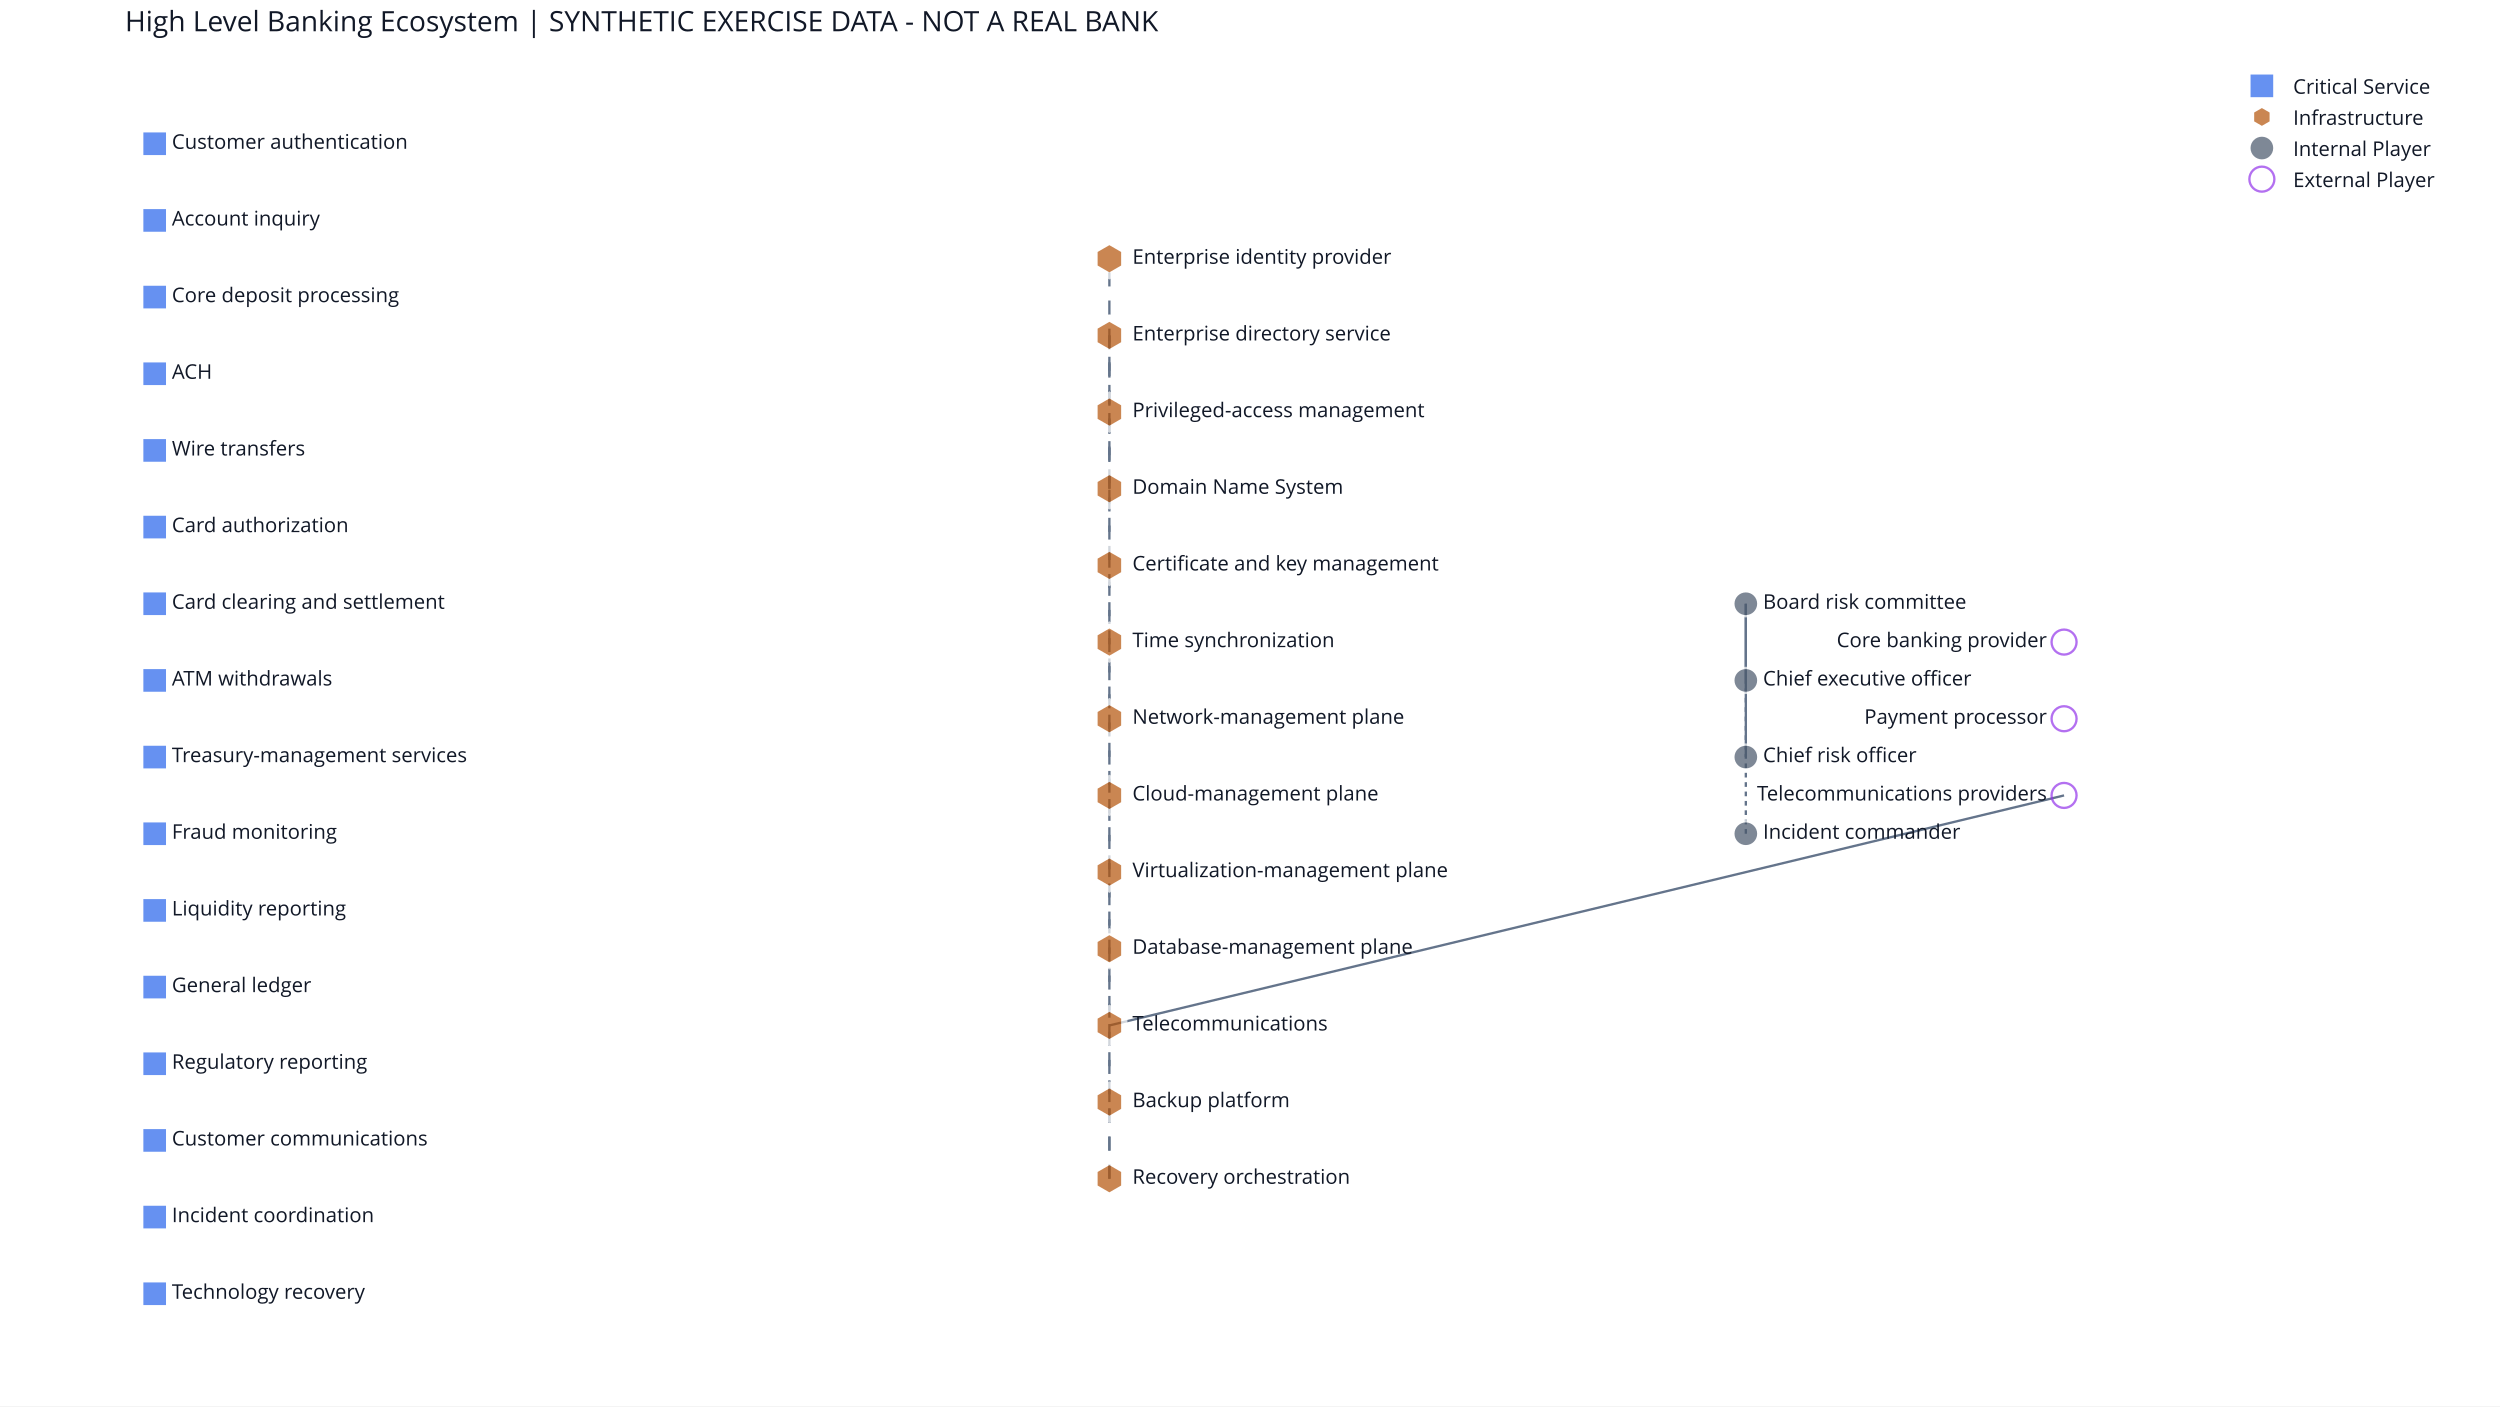
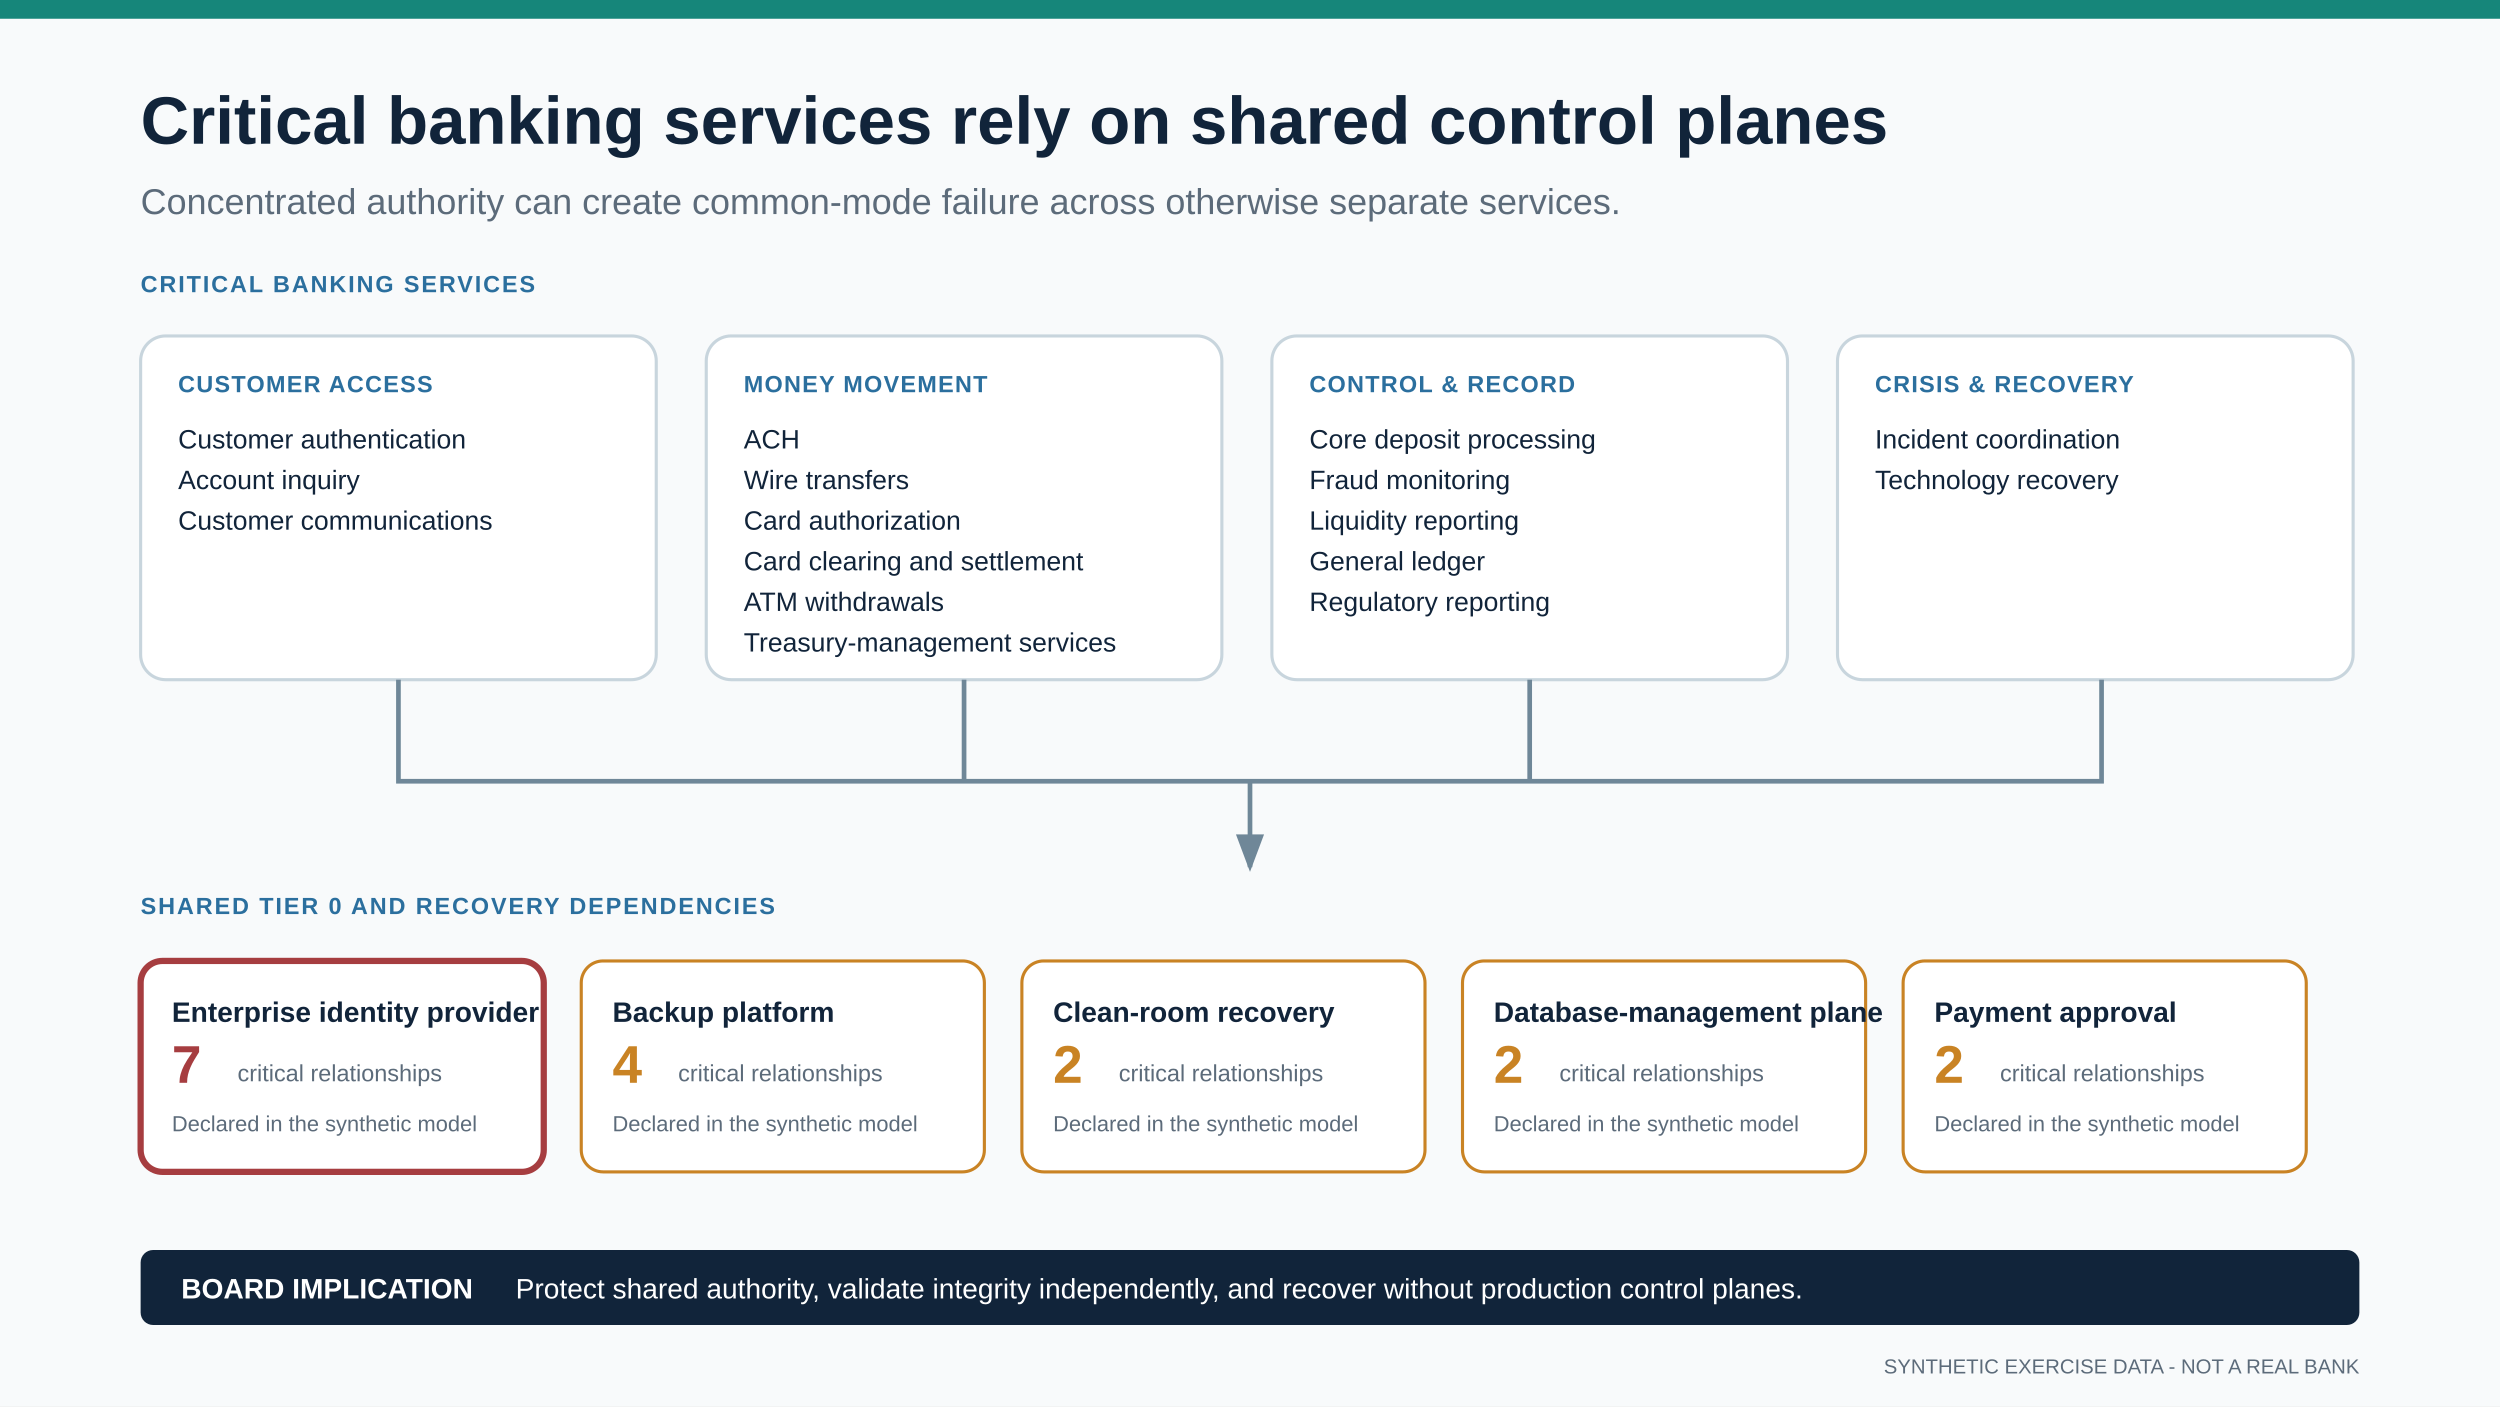
- <svg xmlns="http://www.w3.org/2000/svg" class="main-svg" width="1600" height="900" style="" viewBox="0 0 1600 900">
-   <rect x="0" y="0" width="1600" height="900" style="fill: rgb(255, 255, 255); fill-opacity: 1;" />
-   <defs id="defs-acd46b">
-     <g class="clips">
-       <clipPath id="clipacd46bxyplot" class="plotclip">
-         <rect width="1380" height="840" />
-       </clipPath>
-       <clipPath class="axesclip" id="clipacd46bx">
-         <rect x="20" y="0" width="1380" height="900" />
-       </clipPath>
-       <clipPath class="axesclip" id="clipacd46by">
-         <rect x="0" y="40" width="1600" height="840" />
-       </clipPath>
-       <clipPath class="axesclip" id="clipacd46bxy">
-         <rect x="20" y="40" width="1380" height="840" />
-       </clipPath>
-     </g>
-     <g class="gradients" />
-     <g class="patterns" />
+ <svg xmlns="http://www.w3.org/2000/svg" width="1600" height="900" viewBox="0 0 1600 900" role="img" aria-labelledby="title desc">
+   <rect width="1600" height="900" fill="#F8FAFB" />
+   <rect x="0" y="0" width="1600" height="12" fill="#16867A" />
+   <text x="90" y="92" font-family="Arial" font-size="43" font-weight="700" fill="#11243A">Critical banking services rely on shared control planes</text>
+   <text x="90" y="137" font-family="Arial" font-size="23" fill="#5C6B7A">Concentrated authority can create common-mode failure across otherwise separate services.</text>
+   <text x="90" y="187" font-family="Arial" font-size="15" font-weight="700" letter-spacing="1.2" fill="#2B6F9E">CRITICAL BANKING SERVICES</text>
+   <rect x="90" y="215" width="330" height="220" rx="16" fill="#FFFFFF" stroke="#C8D5DD" stroke-width="2" />
+   <text x="114" y="251" font-family="Arial" font-size="15" font-weight="700" letter-spacing=".8" fill="#2B6F9E">CUSTOMER ACCESS</text>
+   <text x="114" y="287" font-family="Arial" font-size="17" fill="#11243A">Customer authentication</text>
+   <text x="114" y="313" font-family="Arial" font-size="17" fill="#11243A">Account inquiry</text>
+   <text x="114" y="339" font-family="Arial" font-size="17" fill="#11243A">Customer communications</text>
+   <rect x="452" y="215" width="330" height="220" rx="16" fill="#FFFFFF" stroke="#C8D5DD" stroke-width="2" />
+   <text x="476" y="251" font-family="Arial" font-size="15" font-weight="700" letter-spacing=".8" fill="#2B6F9E">MONEY MOVEMENT</text>
+   <text x="476" y="287" font-family="Arial" font-size="17" fill="#11243A">ACH</text>
+   <text x="476" y="313" font-family="Arial" font-size="17" fill="#11243A">Wire transfers</text>
+   <text x="476" y="339" font-family="Arial" font-size="17" fill="#11243A">Card authorization</text>
+   <text x="476" y="365" font-family="Arial" font-size="17" fill="#11243A">Card clearing and settlement</text>
+   <text x="476" y="391" font-family="Arial" font-size="17" fill="#11243A">ATM withdrawals</text>
+   <text x="476" y="417" font-family="Arial" font-size="17" fill="#11243A">Treasury-management services</text>
+   <rect x="814" y="215" width="330" height="220" rx="16" fill="#FFFFFF" stroke="#C8D5DD" stroke-width="2" />
+   <text x="838" y="251" font-family="Arial" font-size="15" font-weight="700" letter-spacing=".8" fill="#2B6F9E">CONTROL &amp; RECORD</text>
+   <text x="838" y="287" font-family="Arial" font-size="17" fill="#11243A">Core deposit processing</text>
+   <text x="838" y="313" font-family="Arial" font-size="17" fill="#11243A">Fraud monitoring</text>
+   <text x="838" y="339" font-family="Arial" font-size="17" fill="#11243A">Liquidity reporting</text>
+   <text x="838" y="365" font-family="Arial" font-size="17" fill="#11243A">General ledger</text>
+   <text x="838" y="391" font-family="Arial" font-size="17" fill="#11243A">Regulatory reporting</text>
+   <rect x="1176" y="215" width="330" height="220" rx="16" fill="#FFFFFF" stroke="#C8D5DD" stroke-width="2" />
+   <text x="1200" y="251" font-family="Arial" font-size="15" font-weight="700" letter-spacing=".8" fill="#2B6F9E">CRISIS &amp; RECOVERY</text>
+   <text x="1200" y="287" font-family="Arial" font-size="17" fill="#11243A">Incident coordination</text>
+   <text x="1200" y="313" font-family="Arial" font-size="17" fill="#11243A">Technology recovery</text>
+   <path d="M255 435 V500 H1345 V435 M617 435 V500 M979 435 V500" fill="none" stroke="#6F8798" stroke-width="3" />
+   <path d="M800 500 V555" fill="none" stroke="#6F8798" stroke-width="3" marker-end="url(#arrow)" />
+   <defs>
+     <marker id="arrow" markerWidth="10" markerHeight="10" refX="7" refY="3" orient="auto">
+       <path d="M0,0 L0,6 L8,3 z" fill="#6F8798" />
+     </marker>
  </defs>
-   <g class="bglayer" />
-   <g class="layer-below">
-     <g class="imagelayer" />
-     <g class="shapelayer" />
-   </g>
-   <g class="cartesianlayer">
-     <g class="subplot xy">
-       <g class="layer-subplot">
-         <g class="shapelayer" />
-         <g class="imagelayer" />
-       </g>
-       <g class="minor-gridlayer">
-         <g class="x" />
-         <g class="y" />
-       </g>
-       <g class="gridlayer">
-         <g class="x" />
-         <g class="y" />
-       </g>
-       <g class="zerolinelayer" />
-       <g class="layer-between">
-         <g class="shapelayer" />
-         <g class="imagelayer" />
-       </g>
-       <path class="xlines-below" />
-       <path class="ylines-below" />
-       <g class="overlines-below" />
-       <g class="xaxislayer-below" />
-       <g class="yaxislayer-below" />
-       <g class="overaxes-below" />
-       <g class="overplot">
-         <g class="xy" transform="translate(20,40)" clip-path="url(#clipacd46bxyplot)">
-           <g class="scatterlayer mlayer">
-             <g class="trace scatter trace774e25" style="stroke-miterlimit: 2; opacity: 1;">
-               <g class="fills" />
-               <g class="errorbars" />
-               <g class="lines">
-                 <path class="js-line" d="M690,665.33L690,125.6" style="vector-effect: none; fill: none; stroke: rgb(100, 116, 139); stroke-opacity: 1; stroke-dasharray: 9px, 9px; stroke-width: 1.5px; opacity: 1;" />
-               </g>
-               <g class="points" />
-               <g class="text" />
-             </g>
-             <g class="trace scatter trace614f77" style="stroke-miterlimit: 2; opacity: 1;">
-               <g class="fills" />
-               <g class="errorbars" />
-               <g class="lines">
-                 <path class="js-line" d="M690,714.4L690,272.8" style="vector-effect: none; fill: none; stroke: rgb(100, 116, 139); stroke-opacity: 1; stroke-dasharray: 9px, 9px; stroke-width: 1.5px; opacity: 1;" />
-               </g>
-               <g class="points" />
-               <g class="text" />
-             </g>
-             <g class="trace scatter trace71687f" style="stroke-miterlimit: 2; opacity: 1;">
-               <g class="fills" />
-               <g class="errorbars" />
-               <g class="lines">
-                 <path class="js-line" d="M690,714.4L690,665.33" style="vector-effect: none; fill: none; stroke: rgb(100, 116, 139); stroke-opacity: 1; stroke-dasharray: 9px, 9px; stroke-width: 1.5px; opacity: 1;" />
-               </g>
-               <g class="points" />
-               <g class="text" />
-             </g>
-             <g class="trace scatter traced621ea" style="stroke-miterlimit: 2; opacity: 1;">
-               <g class="fills" />
-               <g class="errorbars" />
-               <g class="lines">
-                 <path class="js-line" d="M1097.33,493.6L1097.33,395.47" style="vector-effect: none; fill: none; stroke: rgb(100, 116, 139); stroke-opacity: 1; stroke-dasharray: 3px, 3px; stroke-width: 1.5px; opacity: 1;" />
-               </g>
-               <g class="points" />
-               <g class="text" />
-             </g>
-             <g class="trace scatter tracedb0641" style="stroke-miterlimit: 2; opacity: 1;">
-               <g class="fills" />
-               <g class="errorbars" />
-               <g class="lines">
-                 <path class="js-line" d="M1097.33,395.47L1097.33,346.4" style="vector-effect: none; fill: none; stroke: rgb(100, 116, 139); stroke-opacity: 1; stroke-width: 1.5px; opacity: 1;" />
-               </g>
-               <g class="points" />
-               <g class="text" />
-             </g>
-             <g class="trace scatter tracee22a9a" style="stroke-miterlimit: 2; opacity: 1;">
-               <g class="fills" />
-               <g class="errorbars" />
-               <g class="lines">
-                 <path class="js-line" d="M1097.33,444.53L1097.33,346.4" style="vector-effect: none; fill: none; stroke: rgb(100, 116, 139); stroke-opacity: 1; stroke-width: 1.5px; opacity: 1;" />
-               </g>
-               <g class="points" />
-               <g class="text" />
-             </g>
-             <g class="trace scatter trace9b1971" style="stroke-miterlimit: 2; opacity: 1;">
-               <g class="fills" />
-               <g class="errorbars" />
-               <g class="lines">
-                 <path class="js-line" d="M1301,469.07L690,616.27" style="vector-effect: none; fill: none; stroke: rgb(100, 116, 139); stroke-opacity: 1; stroke-width: 1.5px; opacity: 1;" />
-               </g>
-               <g class="points" />
-               <g class="text" />
-             </g>
-             <g class="trace scatter tracea01805" style="stroke-miterlimit: 2; opacity: 1;">
-               <g class="fills" />
-               <g class="errorbars" />
-               <g class="lines">
-                 <path class="js-line" d="M690,272.8L690,174.67" style="vector-effect: none; fill: none; stroke: rgb(100, 116, 139); stroke-opacity: 1; stroke-dasharray: 9px, 9px; stroke-width: 1.5px; opacity: 1;" />
-               </g>
-               <g class="points" />
-               <g class="text" />
-             </g>
-             <g class="trace scatter trace5fda91" style="stroke-miterlimit: 2; opacity: 1;">
-               <g class="fills" />
-               <g class="errorbars" />
-               <g class="lines">
-                 <path class="js-line" d="M690,174.67L690,272.8" style="vector-effect: none; fill: none; stroke: rgb(100, 116, 139); stroke-opacity: 1; stroke-dasharray: 9px, 9px; stroke-width: 1.5px; opacity: 1;" />
-               </g>
-               <g class="points" />
-               <g class="text" />
-             </g>
-             <g class="trace scatter tracebaf6b2" style="stroke-miterlimit: 2; opacity: 1;">
-               <g class="fills" />
-               <g class="errorbars" />
-               <g class="lines" />
-               <g class="points">
-                 <path class="point plotly-customdata" transform="translate(79,52)" d="M8,8H-8V-8H8Z" style="opacity: 0.7; stroke-width: 1.5px; fill: rgb(37, 99, 235); fill-opacity: 1; stroke: rgb(255, 255, 255); stroke-opacity: 1;" />
-                 <path class="point plotly-customdata" transform="translate(79,101.07)" d="M8,8H-8V-8H8Z" style="opacity: 0.7; stroke-width: 1.5px; fill: rgb(37, 99, 235); fill-opacity: 1; stroke: rgb(255, 255, 255); stroke-opacity: 1;" />
-                 <path class="point plotly-customdata" transform="translate(79,150.13)" d="M8,8H-8V-8H8Z" style="opacity: 0.7; stroke-width: 1.5px; fill: rgb(37, 99, 235); fill-opacity: 1; stroke: rgb(255, 255, 255); stroke-opacity: 1;" />
-                 <path class="point plotly-customdata" transform="translate(79,199.2)" d="M8,8H-8V-8H8Z" style="opacity: 0.7; stroke-width: 1.5px; fill: rgb(37, 99, 235); fill-opacity: 1; stroke: rgb(255, 255, 255); stroke-opacity: 1;" />
-                 <path class="point plotly-customdata" transform="translate(79,248.27)" d="M8,8H-8V-8H8Z" style="opacity: 0.7; stroke-width: 1.5px; fill: rgb(37, 99, 235); fill-opacity: 1; stroke: rgb(255, 255, 255); stroke-opacity: 1;" />
-                 <path class="point plotly-customdata" transform="translate(79,297.33)" d="M8,8H-8V-8H8Z" style="opacity: 0.7; stroke-width: 1.5px; fill: rgb(37, 99, 235); fill-opacity: 1; stroke: rgb(255, 255, 255); stroke-opacity: 1;" />
-                 <path class="point plotly-customdata" transform="translate(79,346.4)" d="M8,8H-8V-8H8Z" style="opacity: 0.7; stroke-width: 1.5px; fill: rgb(37, 99, 235); fill-opacity: 1; stroke: rgb(255, 255, 255); stroke-opacity: 1;" />
-                 <path class="point plotly-customdata" transform="translate(79,395.47)" d="M8,8H-8V-8H8Z" style="opacity: 0.7; stroke-width: 1.5px; fill: rgb(37, 99, 235); fill-opacity: 1; stroke: rgb(255, 255, 255); stroke-opacity: 1;" />
-                 <path class="point plotly-customdata" transform="translate(79,444.53)" d="M8,8H-8V-8H8Z" style="opacity: 0.7; stroke-width: 1.5px; fill: rgb(37, 99, 235); fill-opacity: 1; stroke: rgb(255, 255, 255); stroke-opacity: 1;" />
-                 <path class="point plotly-customdata" transform="translate(79,493.6)" d="M8,8H-8V-8H8Z" style="opacity: 0.7; stroke-width: 1.5px; fill: rgb(37, 99, 235); fill-opacity: 1; stroke: rgb(255, 255, 255); stroke-opacity: 1;" />
-                 <path class="point plotly-customdata" transform="translate(79,542.67)" d="M8,8H-8V-8H8Z" style="opacity: 0.7; stroke-width: 1.5px; fill: rgb(37, 99, 235); fill-opacity: 1; stroke: rgb(255, 255, 255); stroke-opacity: 1;" />
-                 <path class="point plotly-customdata" transform="translate(79,591.73)" d="M8,8H-8V-8H8Z" style="opacity: 0.7; stroke-width: 1.5px; fill: rgb(37, 99, 235); fill-opacity: 1; stroke: rgb(255, 255, 255); stroke-opacity: 1;" />
-                 <path class="point plotly-customdata" transform="translate(79,640.8)" d="M8,8H-8V-8H8Z" style="opacity: 0.7; stroke-width: 1.5px; fill: rgb(37, 99, 235); fill-opacity: 1; stroke: rgb(255, 255, 255); stroke-opacity: 1;" />
-                 <path class="point plotly-customdata" transform="translate(79,689.87)" d="M8,8H-8V-8H8Z" style="opacity: 0.7; stroke-width: 1.5px; fill: rgb(37, 99, 235); fill-opacity: 1; stroke: rgb(255, 255, 255); stroke-opacity: 1;" />
-                 <path class="point plotly-customdata" transform="translate(79,738.93)" d="M8,8H-8V-8H8Z" style="opacity: 0.7; stroke-width: 1.5px; fill: rgb(37, 99, 235); fill-opacity: 1; stroke: rgb(255, 255, 255); stroke-opacity: 1;" />
-                 <path class="point plotly-customdata" transform="translate(79,788)" d="M8,8H-8V-8H8Z" style="opacity: 0.7; stroke-width: 1.5px; fill: rgb(37, 99, 235); fill-opacity: 1; stroke: rgb(255, 255, 255); stroke-opacity: 1;" />
-               </g>
-               <g class="text">
-                 <g class="textpoint" transform="translate(11,3.25)">
-                   <text x="79" y="52" text-anchor="start" style="font-family: 'Open Sans', verdana, arial, sans-serif; font-size: 13px; fill: rgb(17, 24, 39); fill-opacity: 1; white-space: pre;">Customer authentication</text>
-                 </g>
-                 <g class="textpoint" transform="translate(11,3.25)">
-                   <text x="79" y="101.07" text-anchor="start" style="font-family: 'Open Sans', verdana, arial, sans-serif; font-size: 13px; fill: rgb(17, 24, 39); fill-opacity: 1; white-space: pre;">Account inquiry</text>
-                 </g>
-                 <g class="textpoint" transform="translate(11,3.25)">
-                   <text x="79" y="150.13" text-anchor="start" style="font-family: 'Open Sans', verdana, arial, sans-serif; font-size: 13px; fill: rgb(17, 24, 39); fill-opacity: 1; white-space: pre;">Core deposit processing</text>
-                 </g>
-                 <g class="textpoint" transform="translate(11,3.25)">
-                   <text x="79" y="199.2" text-anchor="start" style="font-family: 'Open Sans', verdana, arial, sans-serif; font-size: 13px; fill: rgb(17, 24, 39); fill-opacity: 1; white-space: pre;">ACH</text>
-                 </g>
-                 <g class="textpoint" transform="translate(11,3.25)">
-                   <text x="79" y="248.27" text-anchor="start" style="font-family: 'Open Sans', verdana, arial, sans-serif; font-size: 13px; fill: rgb(17, 24, 39); fill-opacity: 1; white-space: pre;">Wire transfers</text>
-                 </g>
-                 <g class="textpoint" transform="translate(11,3.25)">
-                   <text x="79" y="297.33" text-anchor="start" style="font-family: 'Open Sans', verdana, arial, sans-serif; font-size: 13px; fill: rgb(17, 24, 39); fill-opacity: 1; white-space: pre;">Card authorization</text>
-                 </g>
-                 <g class="textpoint" transform="translate(11,3.25)">
-                   <text x="79" y="346.4" text-anchor="start" style="font-family: 'Open Sans', verdana, arial, sans-serif; font-size: 13px; fill: rgb(17, 24, 39); fill-opacity: 1; white-space: pre;">Card clearing and settlement</text>
-                 </g>
-                 <g class="textpoint" transform="translate(11,3.25)">
-                   <text x="79" y="395.47" text-anchor="start" style="font-family: 'Open Sans', verdana, arial, sans-serif; font-size: 13px; fill: rgb(17, 24, 39); fill-opacity: 1; white-space: pre;">ATM withdrawals</text>
-                 </g>
-                 <g class="textpoint" transform="translate(11,3.25)">
-                   <text x="79" y="444.53" text-anchor="start" style="font-family: 'Open Sans', verdana, arial, sans-serif; font-size: 13px; fill: rgb(17, 24, 39); fill-opacity: 1; white-space: pre;">Treasury-management services</text>
-                 </g>
-                 <g class="textpoint" transform="translate(11,3.25)">
-                   <text x="79" y="493.6" text-anchor="start" style="font-family: 'Open Sans', verdana, arial, sans-serif; font-size: 13px; fill: rgb(17, 24, 39); fill-opacity: 1; white-space: pre;">Fraud monitoring</text>
-                 </g>
-                 <g class="textpoint" transform="translate(11,3.25)">
-                   <text x="79" y="542.67" text-anchor="start" style="font-family: 'Open Sans', verdana, arial, sans-serif; font-size: 13px; fill: rgb(17, 24, 39); fill-opacity: 1; white-space: pre;">Liquidity reporting</text>
-                 </g>
-                 <g class="textpoint" transform="translate(11,3.25)">
-                   <text x="79" y="591.73" text-anchor="start" style="font-family: 'Open Sans', verdana, arial, sans-serif; font-size: 13px; fill: rgb(17, 24, 39); fill-opacity: 1; white-space: pre;">General ledger</text>
-                 </g>
-                 <g class="textpoint" transform="translate(11,3.25)">
-                   <text x="79" y="640.8" text-anchor="start" style="font-family: 'Open Sans', verdana, arial, sans-serif; font-size: 13px; fill: rgb(17, 24, 39); fill-opacity: 1; white-space: pre;">Regulatory reporting</text>
-                 </g>
-                 <g class="textpoint" transform="translate(11,3.25)">
-                   <text x="79" y="689.87" text-anchor="start" style="font-family: 'Open Sans', verdana, arial, sans-serif; font-size: 13px; fill: rgb(17, 24, 39); fill-opacity: 1; white-space: pre;">Customer communications</text>
-                 </g>
-                 <g class="textpoint" transform="translate(11,3.25)">
-                   <text x="79" y="738.93" text-anchor="start" style="font-family: 'Open Sans', verdana, arial, sans-serif; font-size: 13px; fill: rgb(17, 24, 39); fill-opacity: 1; white-space: pre;">Incident coordination</text>
-                 </g>
-                 <g class="textpoint" transform="translate(11,3.25)">
-                   <text x="79" y="788" text-anchor="start" style="font-family: 'Open Sans', verdana, arial, sans-serif; font-size: 13px; fill: rgb(17, 24, 39); fill-opacity: 1; white-space: pre;">Technology recovery</text>
-                 </g>
-               </g>
-             </g>
-             <g class="trace scatter trace74bc10" style="stroke-miterlimit: 2; opacity: 1;">
-               <g class="fills" />
-               <g class="errorbars" />
-               <g class="lines" />
-               <g class="points">
-                 <path class="point plotly-customdata" transform="translate(690,125.6)" d="M9.53,-5.5V5.5L0,11L-9.53,5.5V-5.5L0,-11Z" style="opacity: 0.7; stroke-width: 4px; fill: rgb(180, 83, 9); fill-opacity: 1; stroke: rgb(255, 255, 255); stroke-opacity: 1;" />
-                 <path class="point plotly-customdata" transform="translate(690,174.67)" d="M9.53,-5.5V5.5L0,11L-9.53,5.5V-5.5L0,-11Z" style="opacity: 0.7; stroke-width: 4px; fill: rgb(180, 83, 9); fill-opacity: 1; stroke: rgb(255, 255, 255); stroke-opacity: 1;" />
-                 <path class="point plotly-customdata" transform="translate(690,223.73)" d="M9.53,-5.5V5.5L0,11L-9.53,5.5V-5.5L0,-11Z" style="opacity: 0.7; stroke-width: 4px; fill: rgb(180, 83, 9); fill-opacity: 1; stroke: rgb(255, 255, 255); stroke-opacity: 1;" />
-                 <path class="point plotly-customdata" transform="translate(690,272.8)" d="M9.53,-5.5V5.5L0,11L-9.53,5.5V-5.5L0,-11Z" style="opacity: 0.7; stroke-width: 4px; fill: rgb(180, 83, 9); fill-opacity: 1; stroke: rgb(255, 255, 255); stroke-opacity: 1;" />
-                 <path class="point plotly-customdata" transform="translate(690,321.87)" d="M9.53,-5.5V5.5L0,11L-9.53,5.5V-5.5L0,-11Z" style="opacity: 0.7; stroke-width: 4px; fill: rgb(180, 83, 9); fill-opacity: 1; stroke: rgb(255, 255, 255); stroke-opacity: 1;" />
-                 <path class="point plotly-customdata" transform="translate(690,370.93)" d="M9.53,-5.5V5.5L0,11L-9.53,5.5V-5.5L0,-11Z" style="opacity: 0.7; stroke-width: 4px; fill: rgb(180, 83, 9); fill-opacity: 1; stroke: rgb(255, 255, 255); stroke-opacity: 1;" />
-                 <path class="point plotly-customdata" transform="translate(690,420)" d="M9.53,-5.5V5.5L0,11L-9.53,5.5V-5.5L0,-11Z" style="opacity: 0.7; stroke-width: 4px; fill: rgb(180, 83, 9); fill-opacity: 1; stroke: rgb(255, 255, 255); stroke-opacity: 1;" />
-                 <path class="point plotly-customdata" transform="translate(690,469.07)" d="M9.53,-5.5V5.5L0,11L-9.53,5.5V-5.5L0,-11Z" style="opacity: 0.7; stroke-width: 4px; fill: rgb(180, 83, 9); fill-opacity: 1; stroke: rgb(255, 255, 255); stroke-opacity: 1;" />
-                 <path class="point plotly-customdata" transform="translate(690,518.13)" d="M9.53,-5.5V5.5L0,11L-9.53,5.5V-5.5L0,-11Z" style="opacity: 0.7; stroke-width: 4px; fill: rgb(180, 83, 9); fill-opacity: 1; stroke: rgb(255, 255, 255); stroke-opacity: 1;" />
-                 <path class="point plotly-customdata" transform="translate(690,567.2)" d="M9.53,-5.5V5.5L0,11L-9.53,5.5V-5.5L0,-11Z" style="opacity: 0.7; stroke-width: 4px; fill: rgb(180, 83, 9); fill-opacity: 1; stroke: rgb(255, 255, 255); stroke-opacity: 1;" />
-                 <path class="point plotly-customdata" transform="translate(690,616.27)" d="M9.53,-5.5V5.5L0,11L-9.53,5.5V-5.5L0,-11Z" style="opacity: 0.7; stroke-width: 4px; fill: rgb(180, 83, 9); fill-opacity: 1; stroke: rgb(255, 255, 255); stroke-opacity: 1;" />
-                 <path class="point plotly-customdata" transform="translate(690,665.33)" d="M9.53,-5.5V5.5L0,11L-9.53,5.5V-5.5L0,-11Z" style="opacity: 0.7; stroke-width: 4px; fill: rgb(180, 83, 9); fill-opacity: 1; stroke: rgb(255, 255, 255); stroke-opacity: 1;" />
-                 <path class="point plotly-customdata" transform="translate(690,714.4)" d="M9.53,-5.5V5.5L0,11L-9.53,5.5V-5.5L0,-11Z" style="opacity: 0.7; stroke-width: 4px; fill: rgb(180, 83, 9); fill-opacity: 1; stroke: rgb(255, 255, 255); stroke-opacity: 1;" />
-               </g>
-               <g class="text">
-                 <g class="textpoint" transform="translate(14.75,3.25)">
-                   <text x="690" y="125.6" text-anchor="start" style="font-family: 'Open Sans', verdana, arial, sans-serif; font-size: 13px; fill: rgb(17, 24, 39); fill-opacity: 1; white-space: pre;">Enterprise identity provider</text>
-                 </g>
-                 <g class="textpoint" transform="translate(14.75,3.25)">
-                   <text x="690" y="174.67" text-anchor="start" style="font-family: 'Open Sans', verdana, arial, sans-serif; font-size: 13px; fill: rgb(17, 24, 39); fill-opacity: 1; white-space: pre;">Enterprise directory service</text>
-                 </g>
-                 <g class="textpoint" transform="translate(14.75,3.25)">
-                   <text x="690" y="223.73" text-anchor="start" style="font-family: 'Open Sans', verdana, arial, sans-serif; font-size: 13px; fill: rgb(17, 24, 39); fill-opacity: 1; white-space: pre;">Privileged-access management</text>
-                 </g>
-                 <g class="textpoint" transform="translate(14.75,3.25)">
-                   <text x="690" y="272.8" text-anchor="start" style="font-family: 'Open Sans', verdana, arial, sans-serif; font-size: 13px; fill: rgb(17, 24, 39); fill-opacity: 1; white-space: pre;">Domain Name System</text>
-                 </g>
-                 <g class="textpoint" transform="translate(14.75,3.25)">
-                   <text x="690" y="321.87" text-anchor="start" style="font-family: 'Open Sans', verdana, arial, sans-serif; font-size: 13px; fill: rgb(17, 24, 39); fill-opacity: 1; white-space: pre;">Certificate and key management</text>
-                 </g>
-                 <g class="textpoint" transform="translate(14.75,3.25)">
-                   <text x="690" y="370.93" text-anchor="start" style="font-family: 'Open Sans', verdana, arial, sans-serif; font-size: 13px; fill: rgb(17, 24, 39); fill-opacity: 1; white-space: pre;">Time synchronization</text>
-                 </g>
-                 <g class="textpoint" transform="translate(14.75,3.25)">
-                   <text x="690" y="420" text-anchor="start" style="font-family: 'Open Sans', verdana, arial, sans-serif; font-size: 13px; fill: rgb(17, 24, 39); fill-opacity: 1; white-space: pre;">Network-management plane</text>
-                 </g>
-                 <g class="textpoint" transform="translate(14.75,3.25)">
-                   <text x="690" y="469.07" text-anchor="start" style="font-family: 'Open Sans', verdana, arial, sans-serif; font-size: 13px; fill: rgb(17, 24, 39); fill-opacity: 1; white-space: pre;">Cloud-management plane</text>
-                 </g>
-                 <g class="textpoint" transform="translate(14.75,3.25)">
-                   <text x="690" y="518.13" text-anchor="start" style="font-family: 'Open Sans', verdana, arial, sans-serif; font-size: 13px; fill: rgb(17, 24, 39); fill-opacity: 1; white-space: pre;">Virtualization-management plane</text>
-                 </g>
-                 <g class="textpoint" transform="translate(14.75,3.25)">
-                   <text x="690" y="567.2" text-anchor="start" style="font-family: 'Open Sans', verdana, arial, sans-serif; font-size: 13px; fill: rgb(17, 24, 39); fill-opacity: 1; white-space: pre;">Database-management plane</text>
-                 </g>
-                 <g class="textpoint" transform="translate(14.75,3.25)">
-                   <text x="690" y="616.27" text-anchor="start" style="font-family: 'Open Sans', verdana, arial, sans-serif; font-size: 13px; fill: rgb(17, 24, 39); fill-opacity: 1; white-space: pre;">Telecommunications</text>
-                 </g>
-                 <g class="textpoint" transform="translate(14.75,3.25)">
-                   <text x="690" y="665.33" text-anchor="start" style="font-family: 'Open Sans', verdana, arial, sans-serif; font-size: 13px; fill: rgb(17, 24, 39); fill-opacity: 1; white-space: pre;">Backup platform</text>
-                 </g>
-                 <g class="textpoint" transform="translate(14.75,3.25)">
-                   <text x="690" y="714.4" text-anchor="start" style="font-family: 'Open Sans', verdana, arial, sans-serif; font-size: 13px; fill: rgb(17, 24, 39); fill-opacity: 1; white-space: pre;">Recovery orchestration</text>
-                 </g>
-               </g>
-             </g>
-             <g class="trace scatter traceb8c4b5" style="stroke-miterlimit: 2; opacity: 1;">
-               <g class="fills" />
-               <g class="errorbars" />
-               <g class="lines" />
-               <g class="points">
-                 <path class="point plotly-customdata" transform="translate(1097.33,346.4)" d="M8,0A8,8 0 1,1 0,-8A8,8 0 0,1 8,0Z" style="opacity: 0.7; stroke-width: 1.5px; fill: rgb(71, 85, 105); fill-opacity: 1; stroke: rgb(255, 255, 255); stroke-opacity: 1;" />
-                 <path class="point plotly-customdata" transform="translate(1097.33,395.47)" d="M8,0A8,8 0 1,1 0,-8A8,8 0 0,1 8,0Z" style="opacity: 0.7; stroke-width: 1.5px; fill: rgb(71, 85, 105); fill-opacity: 1; stroke: rgb(255, 255, 255); stroke-opacity: 1;" />
-                 <path class="point plotly-customdata" transform="translate(1097.33,444.53)" d="M8,0A8,8 0 1,1 0,-8A8,8 0 0,1 8,0Z" style="opacity: 0.7; stroke-width: 1.5px; fill: rgb(71, 85, 105); fill-opacity: 1; stroke: rgb(255, 255, 255); stroke-opacity: 1;" />
-                 <path class="point plotly-customdata" transform="translate(1097.33,493.6)" d="M8,0A8,8 0 1,1 0,-8A8,8 0 0,1 8,0Z" style="opacity: 0.7; stroke-width: 1.5px; fill: rgb(71, 85, 105); fill-opacity: 1; stroke: rgb(255, 255, 255); stroke-opacity: 1;" />
-               </g>
-               <g class="text">
-                 <g class="textpoint" transform="translate(11,3.25)">
-                   <text x="1097.33" y="346.4" text-anchor="start" style="font-family: 'Open Sans', verdana, arial, sans-serif; font-size: 13px; fill: rgb(17, 24, 39); fill-opacity: 1; white-space: pre;">Board risk committee</text>
-                 </g>
-                 <g class="textpoint" transform="translate(11,3.25)">
-                   <text x="1097.33" y="395.47" text-anchor="start" style="font-family: 'Open Sans', verdana, arial, sans-serif; font-size: 13px; fill: rgb(17, 24, 39); fill-opacity: 1; white-space: pre;">Chief executive officer</text>
-                 </g>
-                 <g class="textpoint" transform="translate(11,3.25)">
-                   <text x="1097.33" y="444.53" text-anchor="start" style="font-family: 'Open Sans', verdana, arial, sans-serif; font-size: 13px; fill: rgb(17, 24, 39); fill-opacity: 1; white-space: pre;">Chief risk officer</text>
-                 </g>
-                 <g class="textpoint" transform="translate(11,3.25)">
-                   <text x="1097.33" y="493.6" text-anchor="start" style="font-family: 'Open Sans', verdana, arial, sans-serif; font-size: 13px; fill: rgb(17, 24, 39); fill-opacity: 1; white-space: pre;">Incident commander</text>
-                 </g>
-               </g>
-             </g>
-             <g class="trace scatter trace20d05a" style="stroke-miterlimit: 2; opacity: 1;">
-               <g class="fills" />
-               <g class="errorbars" />
-               <g class="lines" />
-               <g class="points">
-                 <path class="point plotly-customdata" transform="translate(1301,370.93)" d="M8,0A8,8 0 1,1 0,-8A8,8 0 0,1 8,0Z" style="opacity: 0.7; stroke-width: 1.5px; stroke: rgb(147, 51, 234); stroke-opacity: 1; fill: none;" />
-                 <path class="point plotly-customdata" transform="translate(1301,420)" d="M8,0A8,8 0 1,1 0,-8A8,8 0 0,1 8,0Z" style="opacity: 0.7; stroke-width: 1.5px; stroke: rgb(147, 51, 234); stroke-opacity: 1; fill: none;" />
-                 <path class="point plotly-customdata" transform="translate(1301,469.07)" d="M8,0A8,8 0 1,1 0,-8A8,8 0 0,1 8,0Z" style="opacity: 0.7; stroke-width: 1.5px; stroke: rgb(147, 51, 234); stroke-opacity: 1; fill: none;" />
-               </g>
-               <g class="text">
-                 <g class="textpoint" transform="translate(-11,3.25)">
-                   <text x="1301" y="370.93" text-anchor="end" style="font-family: 'Open Sans', verdana, arial, sans-serif; font-size: 13px; fill: rgb(17, 24, 39); fill-opacity: 1; white-space: pre;">Core banking provider</text>
-                 </g>
-                 <g class="textpoint" transform="translate(-11,3.25)">
-                   <text x="1301" y="420" text-anchor="end" style="font-family: 'Open Sans', verdana, arial, sans-serif; font-size: 13px; fill: rgb(17, 24, 39); fill-opacity: 1; white-space: pre;">Payment processor</text>
-                 </g>
-                 <g class="textpoint" transform="translate(-11,3.25)">
-                   <text x="1301" y="469.07" text-anchor="end" style="font-family: 'Open Sans', verdana, arial, sans-serif; font-size: 13px; fill: rgb(17, 24, 39); fill-opacity: 1; white-space: pre;">Telecommunications providers</text>
-                 </g>
-               </g>
-             </g>
-           </g>
-         </g>
-       </g>
-       <g class="zerolinelayer-above" />
-       <path class="xlines-above crisp" d="M0,0" style="fill: none;" />
-       <path class="ylines-above crisp" d="M0,0" style="fill: none;" />
-       <g class="overlines-above" />
-       <g class="xaxislayer-above" />
-       <g class="yaxislayer-above" />
-       <g class="overaxes-above" />
-     </g>
-   </g>
-   <g class="polarlayer" />
-   <g class="smithlayer" />
-   <g class="ternarylayer" />
-   <g class="geolayer" />
-   <g class="funnelarealayer" />
-   <g class="pielayer" />
-   <g class="iciclelayer" />
-   <g class="treemaplayer" />
-   <g class="sunburstlayer" />
-   <g class="glimages" />
-   <defs id="topdefs-acd46b">
-     <g class="clips" />
-     <clipPath id="legendacd46b">
-       <rect width="144" height="90" x="0" y="0" />
-     </clipPath>
-   </defs>
-   <g class="layer-above">
-     <g class="imagelayer" />
-     <g class="shapelayer" />
-   </g>
-   <g class="infolayer">
-     <g class="legend" pointer-events="all" transform="translate(1427.6,40)">
-       <rect class="bg" shape-rendering="crispEdges" style="stroke: rgb(68, 68, 68); stroke-opacity: 1; fill: rgb(255, 255, 255); fill-opacity: 1; stroke-width: 0px;" width="144" height="90" x="0" y="0" />
-       <g class="scrollbox" transform="" clip-path="url(#legendacd46b)">
-         <g class="groups">
-           <g class="traces" transform="translate(0,14.95)" style="opacity: 1;">
-             <text class="legendtext" text-anchor="start" x="40" y="5.07" style="font-family: 'Open Sans', verdana, arial, sans-serif; font-size: 13px; fill: rgb(17, 24, 39); fill-opacity: 1; white-space: pre;">Critical Service</text>
-             <g class="layers" style="opacity: 1;">
-               <g class="legendfill" />
-               <g class="legendlines" />
-               <g class="legendsymbols">
-                 <g class="legendpoints">
-                   <path class="scatterpts" transform="translate(20,0)" d="M8,8H-8V-8H8Z" style="opacity: 0.7; stroke-width: 1.5px; fill: rgb(37, 99, 235); fill-opacity: 1; stroke: rgb(255, 255, 255); stroke-opacity: 1;" />
-                 </g>
-               </g>
-             </g>
-             <rect class="legendtoggle" x="0" y="-9.95" width="138.936" height="19.9" style="fill: rgb(0, 0, 0); fill-opacity: 0;" />
-           </g>
-           <g class="traces" transform="translate(0,34.85)" style="opacity: 1;">
-             <text class="legendtext" text-anchor="start" x="40" y="5.07" style="font-family: 'Open Sans', verdana, arial, sans-serif; font-size: 13px; fill: rgb(17, 24, 39); fill-opacity: 1; white-space: pre;">Infrastructure</text>
-             <g class="layers" style="opacity: 1;">
-               <g class="legendfill" />
-               <g class="legendlines" />
-               <g class="legendsymbols">
-                 <g class="legendpoints">
-                   <path class="scatterpts" transform="translate(20,0)" d="M6.93,-4V4L0,8L-6.93,4V-4L0,-8Z" style="opacity: 0.7; stroke-width: 4px; fill: rgb(180, 83, 9); fill-opacity: 1; stroke: rgb(255, 255, 255); stroke-opacity: 1;" />
-                 </g>
-               </g>
-             </g>
-             <rect class="legendtoggle" x="0" y="-9.95" width="138.936" height="19.9" style="fill: rgb(0, 0, 0); fill-opacity: 0;" />
-           </g>
-           <g class="traces" transform="translate(0,54.75)" style="opacity: 1;">
-             <text class="legendtext" text-anchor="start" x="40" y="5.07" style="font-family: 'Open Sans', verdana, arial, sans-serif; font-size: 13px; fill: rgb(17, 24, 39); fill-opacity: 1; white-space: pre;">Internal Player</text>
-             <g class="layers" style="opacity: 1;">
-               <g class="legendfill" />
-               <g class="legendlines" />
-               <g class="legendsymbols">
-                 <g class="legendpoints">
-                   <path class="scatterpts" transform="translate(20,0)" d="M8,0A8,8 0 1,1 0,-8A8,8 0 0,1 8,0Z" style="opacity: 0.7; stroke-width: 1.5px; fill: rgb(71, 85, 105); fill-opacity: 1; stroke: rgb(255, 255, 255); stroke-opacity: 1;" />
-                 </g>
-               </g>
-             </g>
-             <rect class="legendtoggle" x="0" y="-9.95" width="138.936" height="19.9" style="fill: rgb(0, 0, 0); fill-opacity: 0;" />
-           </g>
-           <g class="traces" transform="translate(0,74.65)" style="opacity: 1;">
-             <text class="legendtext" text-anchor="start" x="40" y="5.07" style="font-family: 'Open Sans', verdana, arial, sans-serif; font-size: 13px; fill: rgb(17, 24, 39); fill-opacity: 1; white-space: pre;">External Player</text>
-             <g class="layers" style="opacity: 1;">
-               <g class="legendfill" />
-               <g class="legendlines" />
-               <g class="legendsymbols">
-                 <g class="legendpoints">
-                   <path class="scatterpts" transform="translate(20,0)" d="M8,0A8,8 0 1,1 0,-8A8,8 0 0,1 8,0Z" style="opacity: 0.7; stroke-width: 1.5px; stroke: rgb(147, 51, 234); stroke-opacity: 1; fill: none;" />
-                 </g>
-               </g>
-             </g>
-             <rect class="legendtoggle" x="0" y="-9.95" width="138.936" height="19.9" style="fill: rgb(0, 0, 0); fill-opacity: 0;" />
-           </g>
-         </g>
-       </g>
-       <rect class="scrollbar" rx="20" ry="3" width="0" height="0" style="fill: rgb(128, 139, 164); fill-opacity: 1;" x="0" y="0" />
-     </g>
-     <g class="g-gtitle">
-       <text class="gtitle" x="80" y="20" text-anchor="start" dy="0em" style="opacity: 1; font-family: 'Open Sans', verdana, arial, sans-serif; font-size: 18px; fill: rgb(17, 24, 39); fill-opacity: 1; white-space: pre;">High Level Banking Ecosystem | SYNTHETIC EXERCISE DATA - NOT A REAL BANK</text>
-     </g>
-   </g>
+   <text x="90" y="585" font-family="Arial" font-size="15" font-weight="700" letter-spacing="1.2" fill="#2B6F9E">SHARED TIER 0 AND RECOVERY DEPENDENCIES</text>
+   <rect x="90" y="615" width="258" height="135" rx="14" fill="#FFFFFF" stroke="#A63D40" stroke-width="4" />
+   <text x="110" y="654" font-family="Arial" font-size="18" font-weight="700" fill="#11243A">Enterprise identity provider</text>
+   <text x="110" y="693" font-family="Arial" font-size="34" font-weight="700" fill="#A63D40">7</text>
+   <text x="152" y="692" font-family="Arial" font-size="15" fill="#5C6B7A">critical relationships</text>
+   <text x="110" y="724" font-family="Arial" font-size="14" fill="#5C6B7A">Declared in the synthetic model</text>
+   <rect x="372" y="615" width="258" height="135" rx="14" fill="#FFFFFF" stroke="#C98324" stroke-width="2" />
+   <text x="392" y="654" font-family="Arial" font-size="18" font-weight="700" fill="#11243A">Backup platform</text>
+   <text x="392" y="693" font-family="Arial" font-size="34" font-weight="700" fill="#C98324">4</text>
+   <text x="434" y="692" font-family="Arial" font-size="15" fill="#5C6B7A">critical relationships</text>
+   <text x="392" y="724" font-family="Arial" font-size="14" fill="#5C6B7A">Declared in the synthetic model</text>
+   <rect x="654" y="615" width="258" height="135" rx="14" fill="#FFFFFF" stroke="#C98324" stroke-width="2" />
+   <text x="674" y="654" font-family="Arial" font-size="18" font-weight="700" fill="#11243A">Clean-room recovery</text>
+   <text x="674" y="693" font-family="Arial" font-size="34" font-weight="700" fill="#C98324">2</text>
+   <text x="716" y="692" font-family="Arial" font-size="15" fill="#5C6B7A">critical relationships</text>
+   <text x="674" y="724" font-family="Arial" font-size="14" fill="#5C6B7A">Declared in the synthetic model</text>
+   <rect x="936" y="615" width="258" height="135" rx="14" fill="#FFFFFF" stroke="#C98324" stroke-width="2" />
+   <text x="956" y="654" font-family="Arial" font-size="18" font-weight="700" fill="#11243A">Database-management plane</text>
+   <text x="956" y="693" font-family="Arial" font-size="34" font-weight="700" fill="#C98324">2</text>
+   <text x="998" y="692" font-family="Arial" font-size="15" fill="#5C6B7A">critical relationships</text>
+   <text x="956" y="724" font-family="Arial" font-size="14" fill="#5C6B7A">Declared in the synthetic model</text>
+   <rect x="1218" y="615" width="258" height="135" rx="14" fill="#FFFFFF" stroke="#C98324" stroke-width="2" />
+   <text x="1238" y="654" font-family="Arial" font-size="18" font-weight="700" fill="#11243A">Payment approval</text>
+   <text x="1238" y="693" font-family="Arial" font-size="34" font-weight="700" fill="#C98324">2</text>
+   <text x="1280" y="692" font-family="Arial" font-size="15" fill="#5C6B7A">critical relationships</text>
+   <text x="1238" y="724" font-family="Arial" font-size="14" fill="#5C6B7A">Declared in the synthetic model</text>
+   <rect x="90" y="800" width="1420" height="48" rx="8" fill="#11243A" />
+   <text x="116" y="831" font-family="Arial" font-size="18" font-weight="700" fill="#FFFFFF">BOARD IMPLICATION</text>
+   <text x="330" y="831" font-family="Arial" font-size="18" fill="#FFFFFF">Protect shared authority, validate integrity independently, and recover without production control planes.</text>
+   <text x="1510" y="879" text-anchor="end" font-family="Arial" font-size="13" fill="#5C6B7A">SYNTHETIC EXERCISE DATA - NOT A REAL BANK</text>
</svg>
